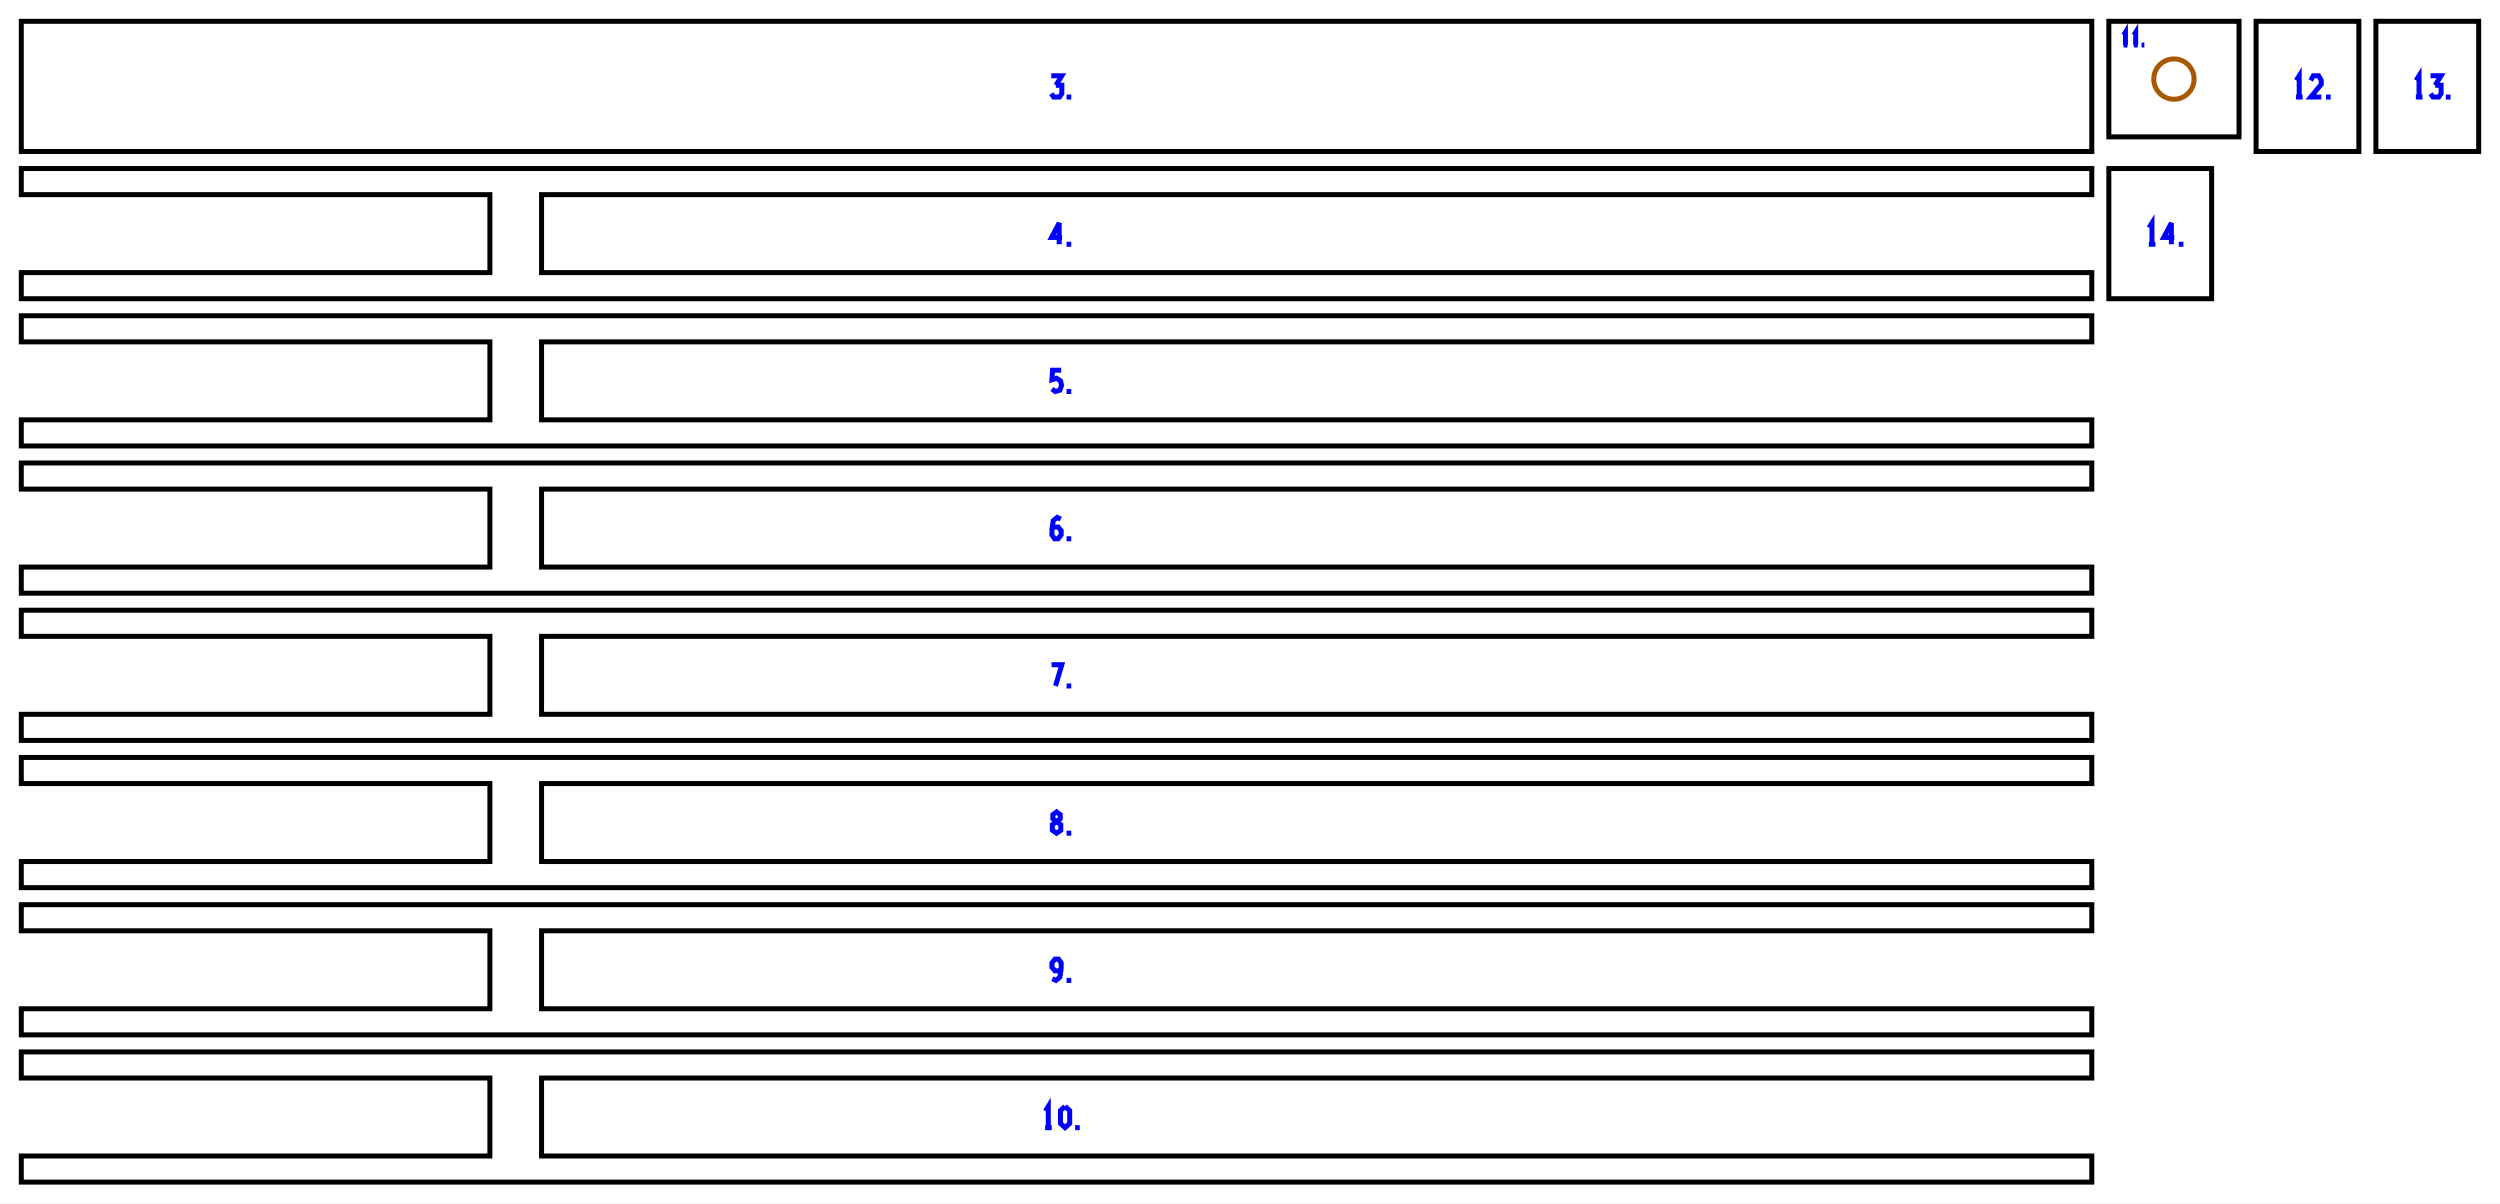
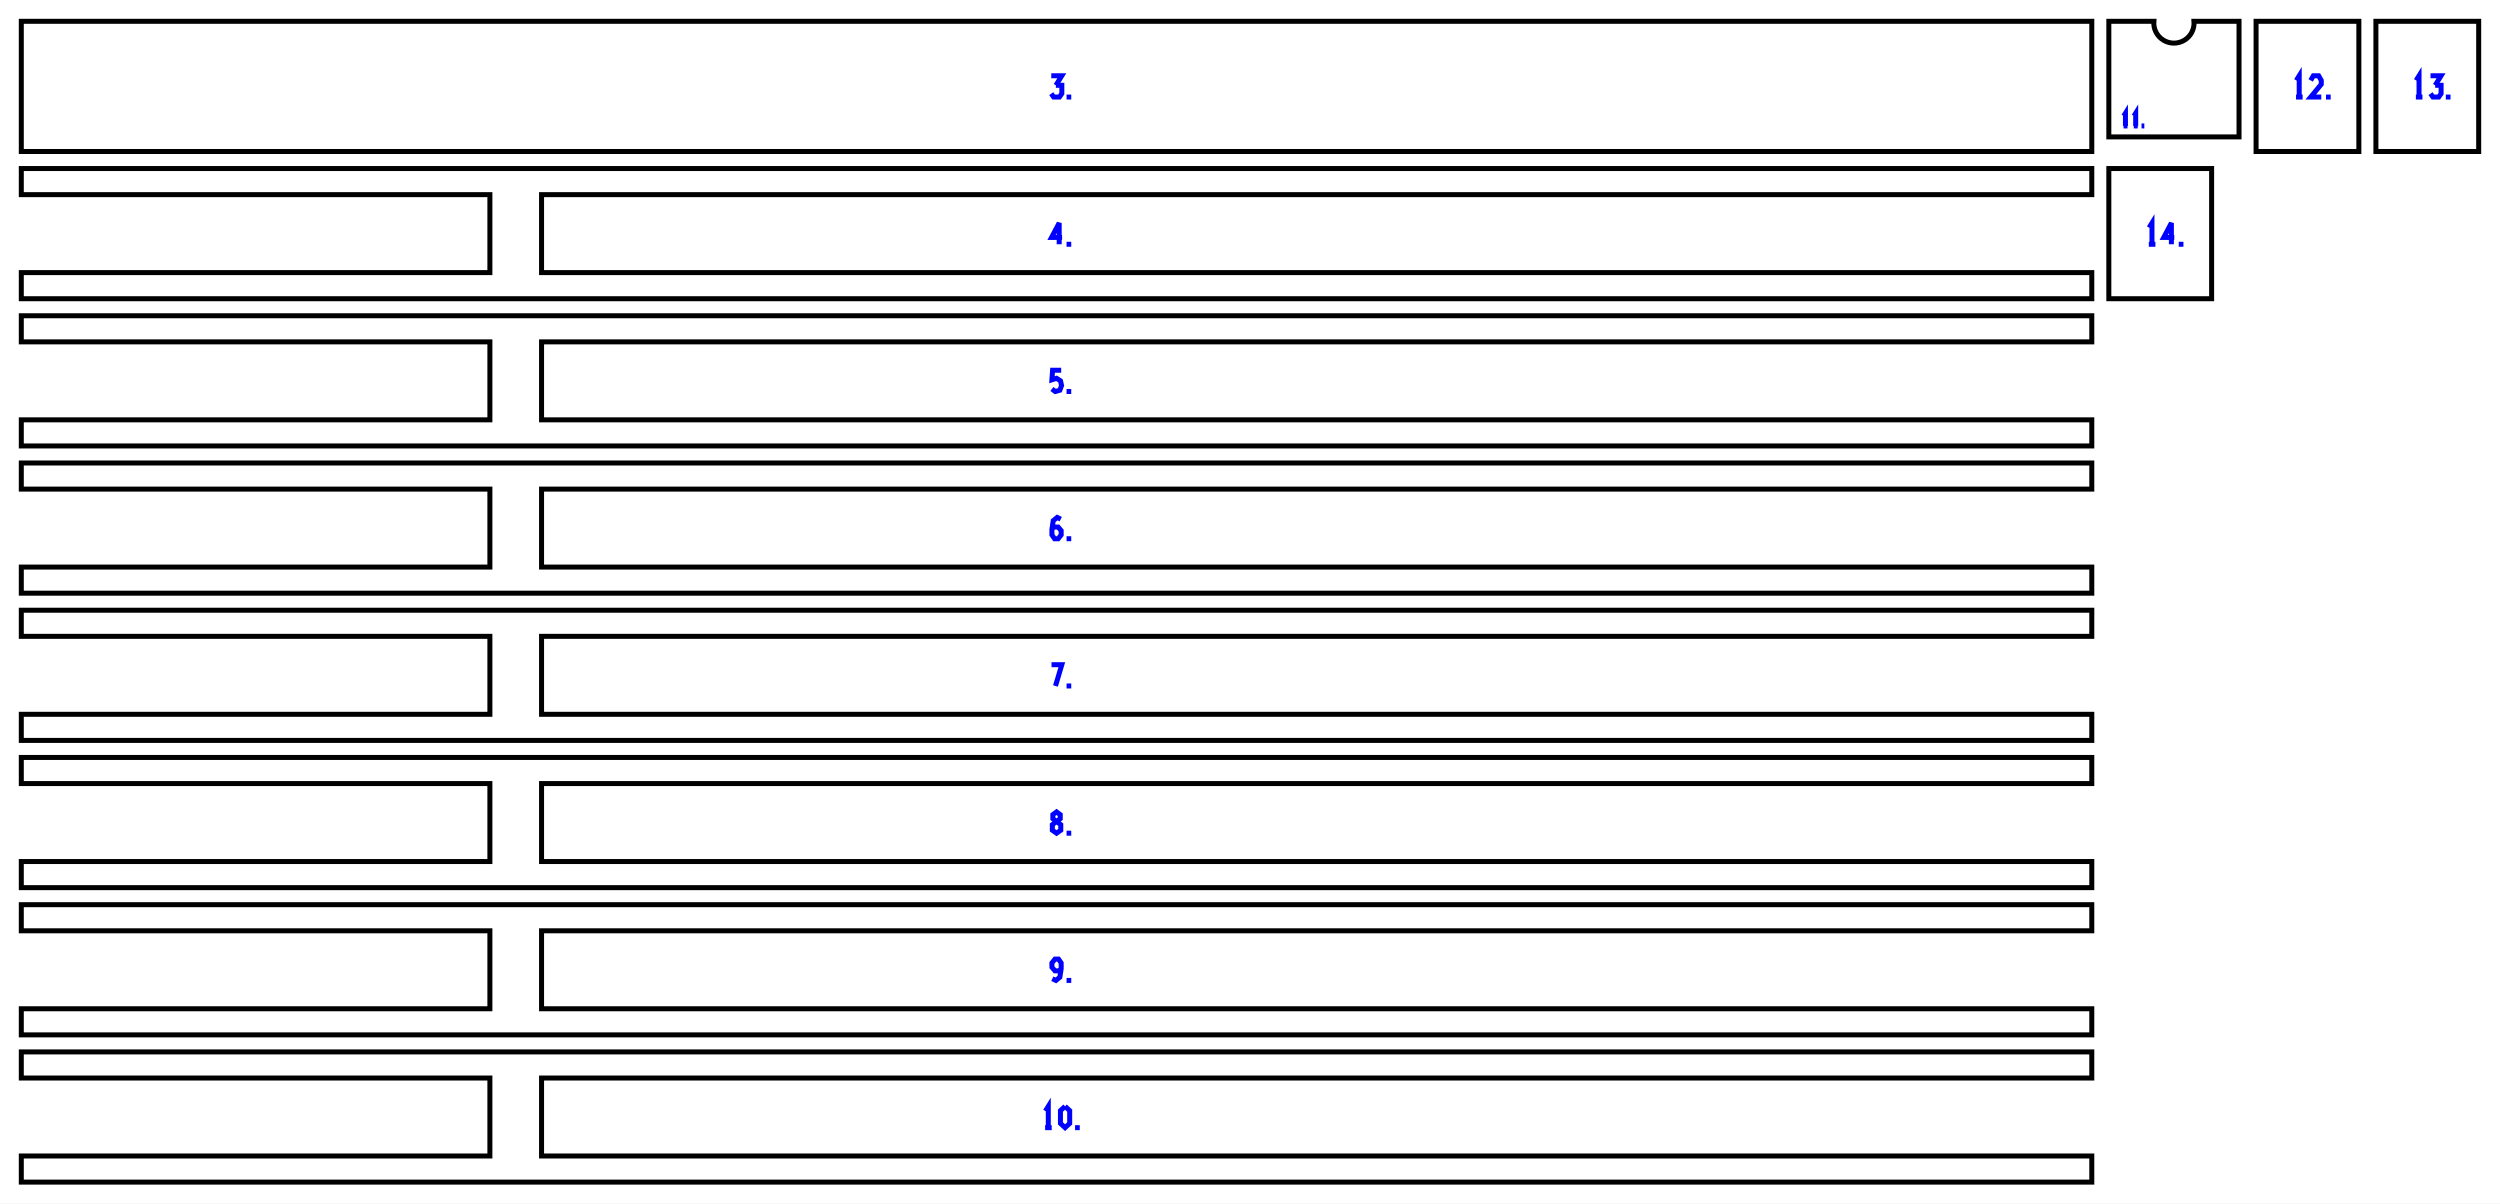
<svg xmlns="http://www.w3.org/2000/svg" width="586.87mm" height="282.50mm" viewBox="0 0 586.87 282.50">
  <rect x="0.0" y="0.0" width="586.87" height="282.5" fill="#ffffff" />
  <g fill="none" stroke="#0000ff" stroke-width="1.174">
    <path d="M 246.782,17.781 L 249.262,17.781 L 247.867,20.031" />
    <path d="M 247.867,20.031 L 249.262,20.031 L 249.262,21.981 L 248.704,22.781 L 247.340,22.781 L 246.782,21.981" />
    <path d="M 250.372,22.781 L 251.472,22.781" />
-     <path d="M 498.537,8.225 L 498.947,7.565 L 498.947,10.565" />
-     <path d="M 498.500,10.565 L 499.430,10.565" />
-     <path d="M 500.937,8.225 L 501.347,7.565 L 501.347,10.565" />
-     <path d="M 500.900,10.565 L 501.830,10.565" />
-     <path d="M 502.719,10.565 L 503.379,10.565" />
+     <path d="M 498.537,27.225 L 498.947,26.565 L 498.947,29.565" />
+     <path d="M 498.500,29.565 L 499.430,29.565" />
+     <path d="M 500.937,27.225 L 501.347,26.565 L 501.347,29.565" />
+     <path d="M 500.900,29.565 L 501.830,29.565" />
+     <path d="M 502.719,29.565 L 503.379,29.565" />
    <path d="M 539.052,18.881 L 539.734,17.781 L 539.734,22.781" />
    <path d="M 538.990,22.781 L 540.540,22.781" />
    <path d="M 542.432,18.881 L 543.052,17.781 L 544.292,17.781 L 544.912,18.881 L 544.912,19.781 L 542.432,22.781 L 544.912,22.781" />
    <path d="M 546.022,22.781 L 547.122,22.781" />
    <path d="M 567.182,18.881 L 567.864,17.781 L 567.864,22.781" />
    <path d="M 567.120,22.781 L 568.670,22.781" />
    <path d="M 570.562,17.781 L 573.042,17.781 L 571.647,20.031" />
    <path d="M 571.647,20.031 L 573.042,20.031 L 573.042,21.981 L 572.484,22.781 L 571.120,22.781 L 570.562,21.981" />
    <path d="M 574.152,22.781 L 575.252,22.781" />
    <path d="M 248.642,57.343 L 248.642,52.343 L 246.844,55.743 L 249.324,55.743" />
    <path d="M 250.372,57.343 L 251.472,57.343" />
    <path d="M 504.489,53.443 L 505.171,52.343 L 505.171,57.343" />
    <path d="M 504.427,57.343 L 505.977,57.343" />
    <path d="M 509.729,57.343 L 509.729,52.343 L 507.931,55.743 L 510.411,55.743" />
    <path d="M 511.459,57.343 L 512.559,57.343" />
    <path d="M 249.107,86.905 L 247.092,86.905 L 246.937,89.155 L 248.022,88.805 L 248.952,89.405 L 249.200,90.505 L 248.797,91.605 L 247.712,91.905 L 246.937,91.305" />
    <path d="M 250.372,91.905 L 251.472,91.905" />
    <path d="M 249.014,121.868 L 248.177,121.468 L 247.247,122.218 L 246.937,124.218 L 246.937,125.568 L 247.557,126.468 L 248.394,126.468 L 249.107,125.568 L 249.107,124.568 L 248.394,123.718 L 247.402,123.718 L 246.937,124.218" />
    <path d="M 250.372,126.468 L 251.472,126.468" />
    <path d="M 246.844,156.030 L 249.262,156.030 L 247.774,161.030" />
    <path d="M 250.372,161.030 L 251.472,161.030" />
    <path d="M 248.022,192.842 L 247.154,192.192 L 247.154,191.242 L 248.022,190.592 L 248.890,191.242 L 248.890,192.192 L 248.022,192.842 L 247.030,193.592 L 247.030,194.892 L 248.022,195.592 L 249.014,194.892 L 249.014,193.592 L 248.022,192.842" />
    <path d="M 250.372,195.592 L 251.472,195.592" />
    <path d="M 247.030,229.754 L 247.867,230.154 L 248.797,229.404 L 249.107,227.404 L 249.107,226.054 L 248.487,225.154 L 247.650,225.154 L 246.937,226.054 L 246.937,227.054 L 247.650,227.904 L 248.642,227.904 L 249.107,227.404" />
    <path d="M 250.372,230.154 L 251.472,230.154" />
    <path d="M 245.402,260.816 L 246.084,259.716 L 246.084,264.716" />
    <path d="M 245.340,264.716 L 246.890,264.716" />
    <path d="M 250.022,259.716 L 251.107,260.716 L 251.107,263.716 L 250.022,264.716 L 248.937,263.716 L 248.937,260.716 L 250.022,259.716" />
    <path d="M 252.372,264.716 L 253.472,264.716" />
  </g>
-   <g fill="none" stroke="#a85800" stroke-width="1.174">
-     <circle cx="510.326" cy="18.565" r="4.730" />
-   </g>
  <g fill="none" stroke="#000000" stroke-width="1.174">
    <path d="M 5.000,5.000 L 491.044,5.000 L 491.044,35.562 L 5.000,35.562 Z" />
-     <path d="M 495.044,5.000 L 525.607,5.000 L 525.607,32.130 L 495.044,32.130 Z" />
+     <path d="M 495.044,5.000 L 505.612,5.000 A 4.730 4.730 0 1 0 515.039,5.000 L 525.607,5.000 L 525.607,32.130 L 495.044,32.130 Z" />
    <path d="M 529.607,5.000 L 553.737,5.000 L 553.737,35.562 L 529.607,35.562 Z" />
    <path d="M 557.737,5.000 L 581.867,5.000 L 581.867,35.562 L 557.737,35.562 Z" />
    <path d="M 5.000,39.562 L 491.044,39.562 L 491.044,45.692 L 127.130,45.692 L 127.130,63.994 L 491.044,63.994 L 491.044,70.124 L 5.000,70.124 L 5.000,63.994 L 115.000,63.994 L 115.000,45.692 L 5.000,45.692 Z" />
    <path d="M 495.044,39.562 L 519.174,39.562 L 519.174,70.124 L 495.044,70.124 Z" />
    <path d="M 5.000,74.124 L 491.044,74.124 L 491.044,80.254 L 127.130,80.254 L 127.130,98.557 L 491.044,98.557 L 491.044,104.687 L 5.000,104.687 L 5.000,98.557 L 115.000,98.557 L 115.000,80.254 L 5.000,80.254 Z" />
    <path d="M 5.000,108.687 L 491.044,108.687 L 491.044,114.817 L 127.130,114.817 L 127.130,133.119 L 491.044,133.119 L 491.044,139.249 L 5.000,139.249 L 5.000,133.119 L 115.000,133.119 L 115.000,114.817 L 5.000,114.817 Z" />
    <path d="M 5.000,143.249 L 491.044,143.249 L 491.044,149.379 L 127.130,149.379 L 127.130,167.681 L 491.044,167.681 L 491.044,173.811 L 5.000,173.811 L 5.000,167.681 L 115.000,167.681 L 115.000,149.379 L 5.000,149.379 Z" />
    <path d="M 5.000,177.811 L 491.044,177.811 L 491.044,183.941 L 127.130,183.941 L 127.130,202.243 L 491.044,202.243 L 491.044,208.373 L 5.000,208.373 L 5.000,202.243 L 115.000,202.243 L 115.000,183.941 L 5.000,183.941 Z" />
    <path d="M 5.000,212.373 L 491.044,212.373 L 491.044,218.503 L 127.130,218.503 L 127.130,236.805 L 491.044,236.805 L 491.044,242.935 L 5.000,242.935 L 5.000,236.805 L 115.000,236.805 L 115.000,218.503 L 5.000,218.503 Z" />
    <path d="M 5.000,246.935 L 491.044,246.935 L 491.044,253.065 L 127.130,253.065 L 127.130,271.367 L 491.044,271.367 L 491.044,277.497 L 5.000,277.497 L 5.000,271.367 L 115.000,271.367 L 115.000,253.065 L 5.000,253.065 Z" />
  </g>
</svg>
